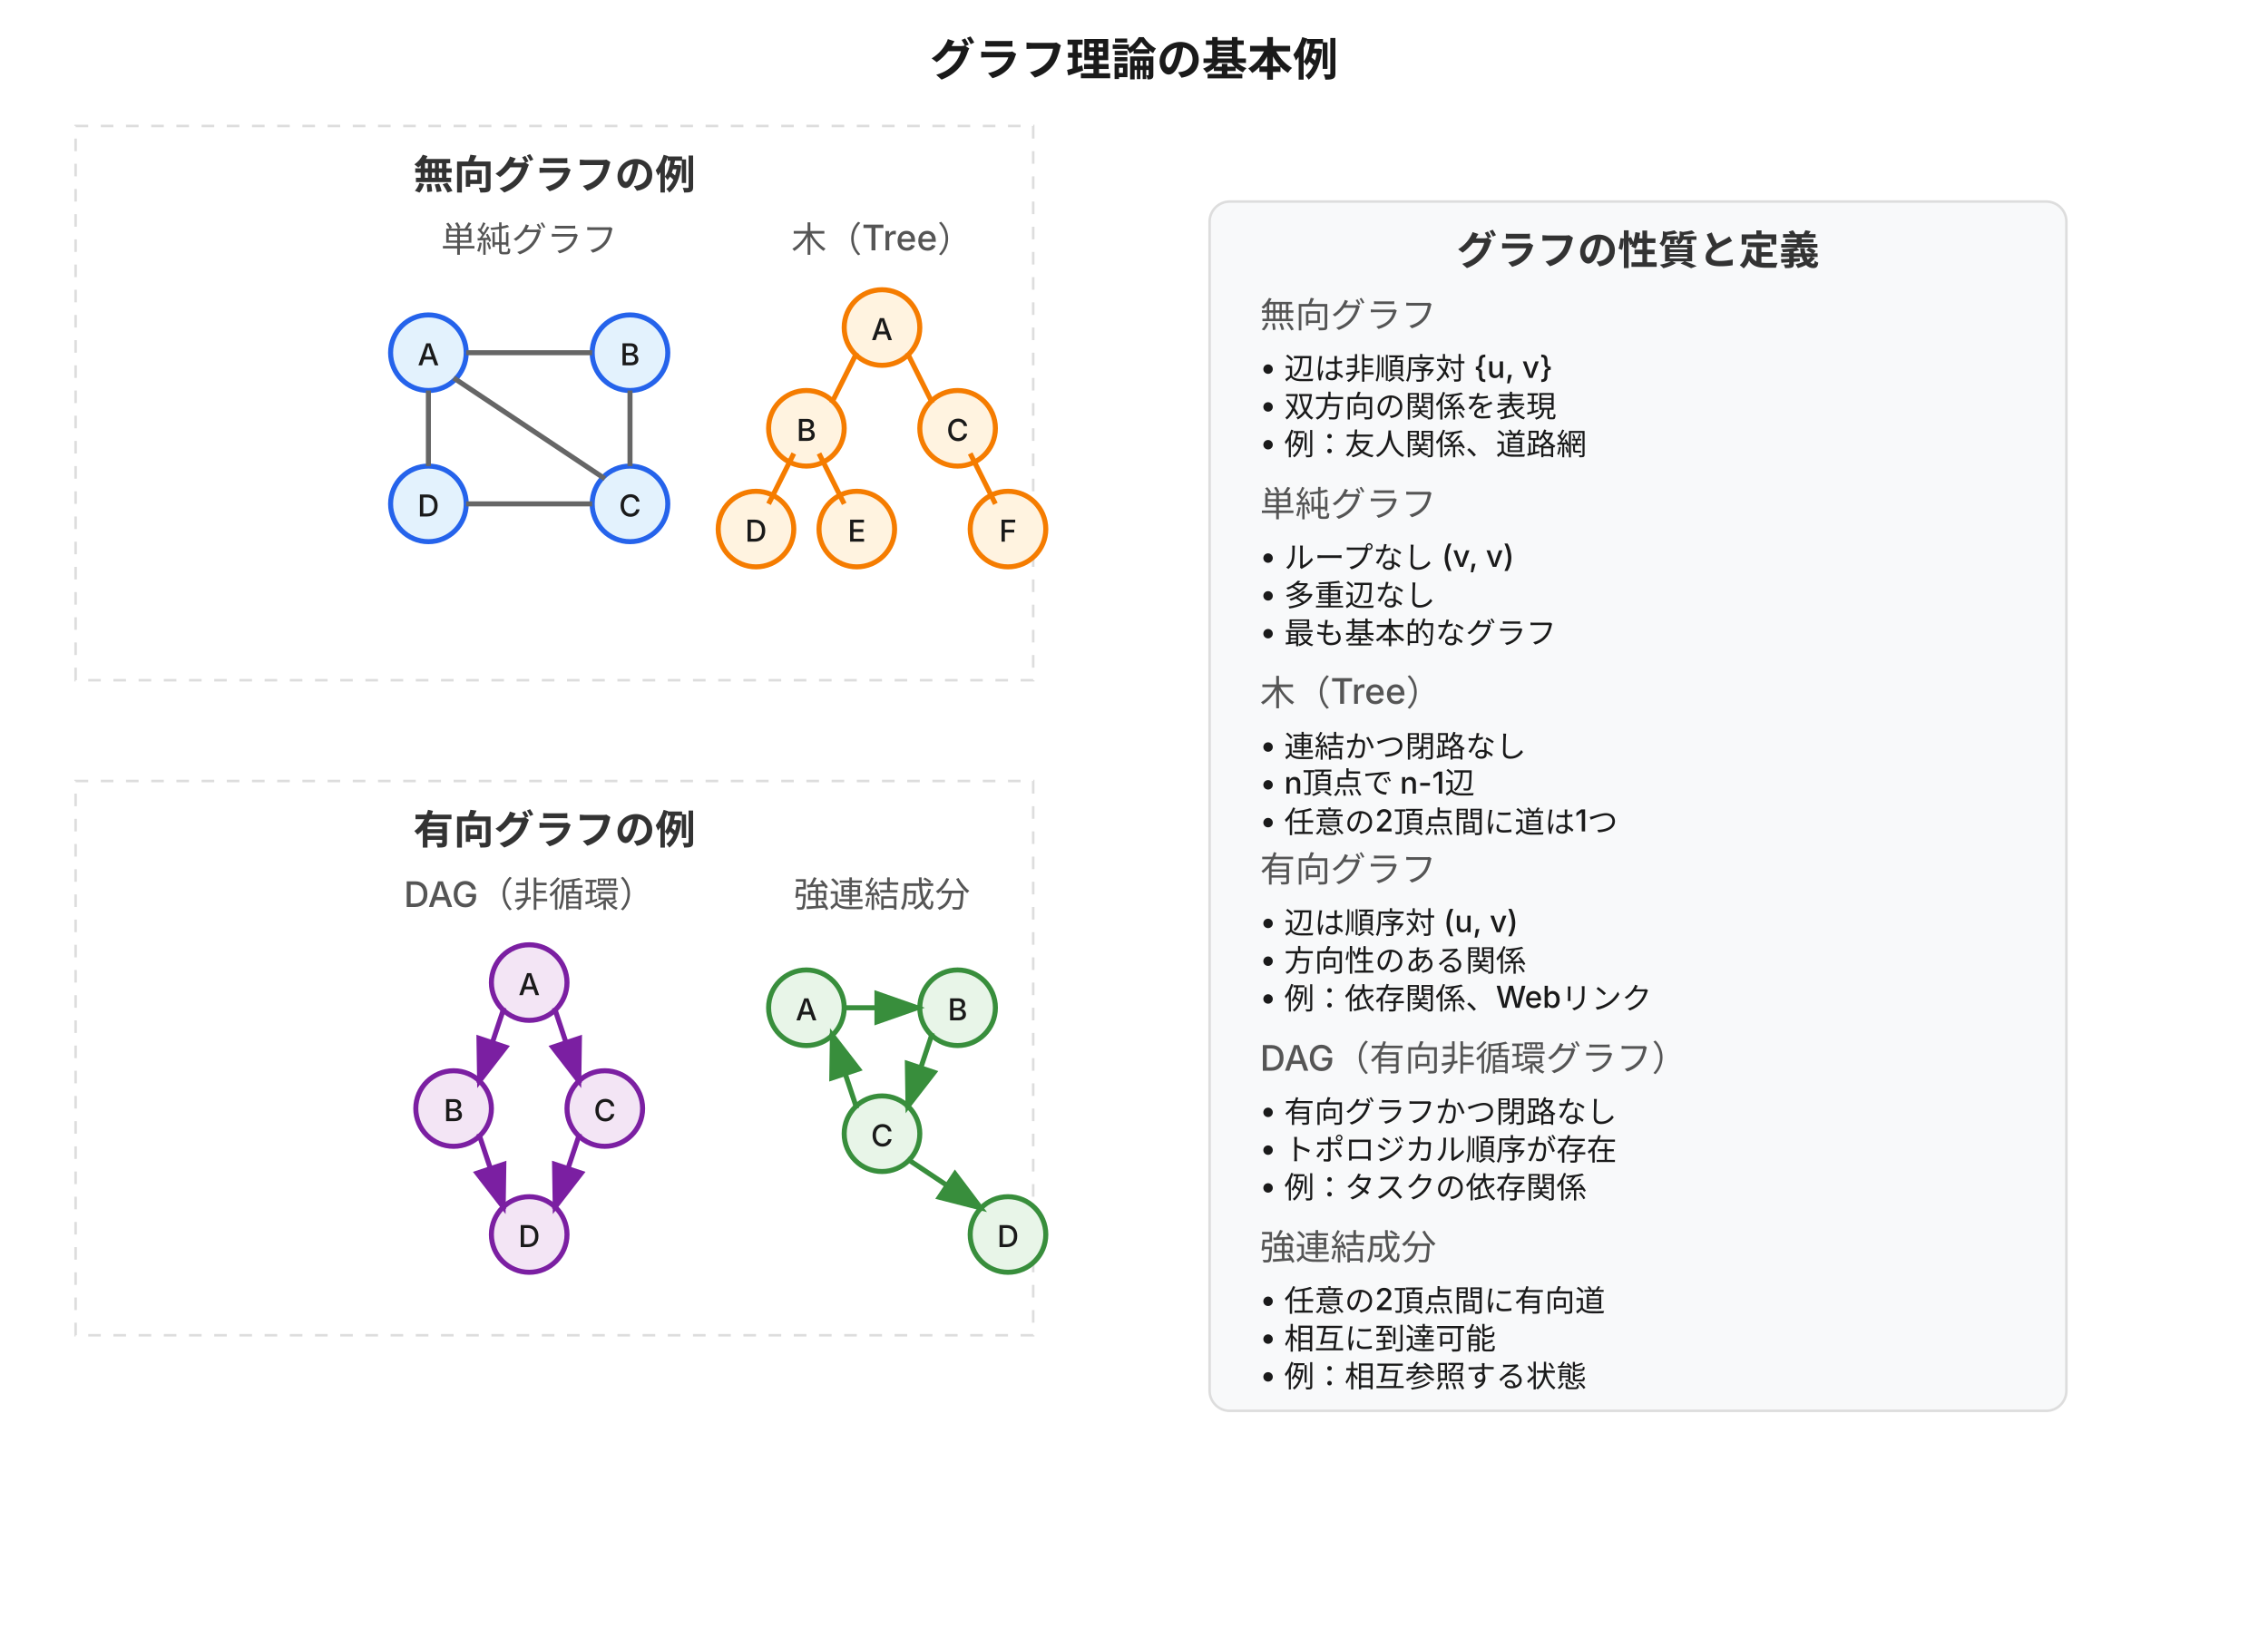
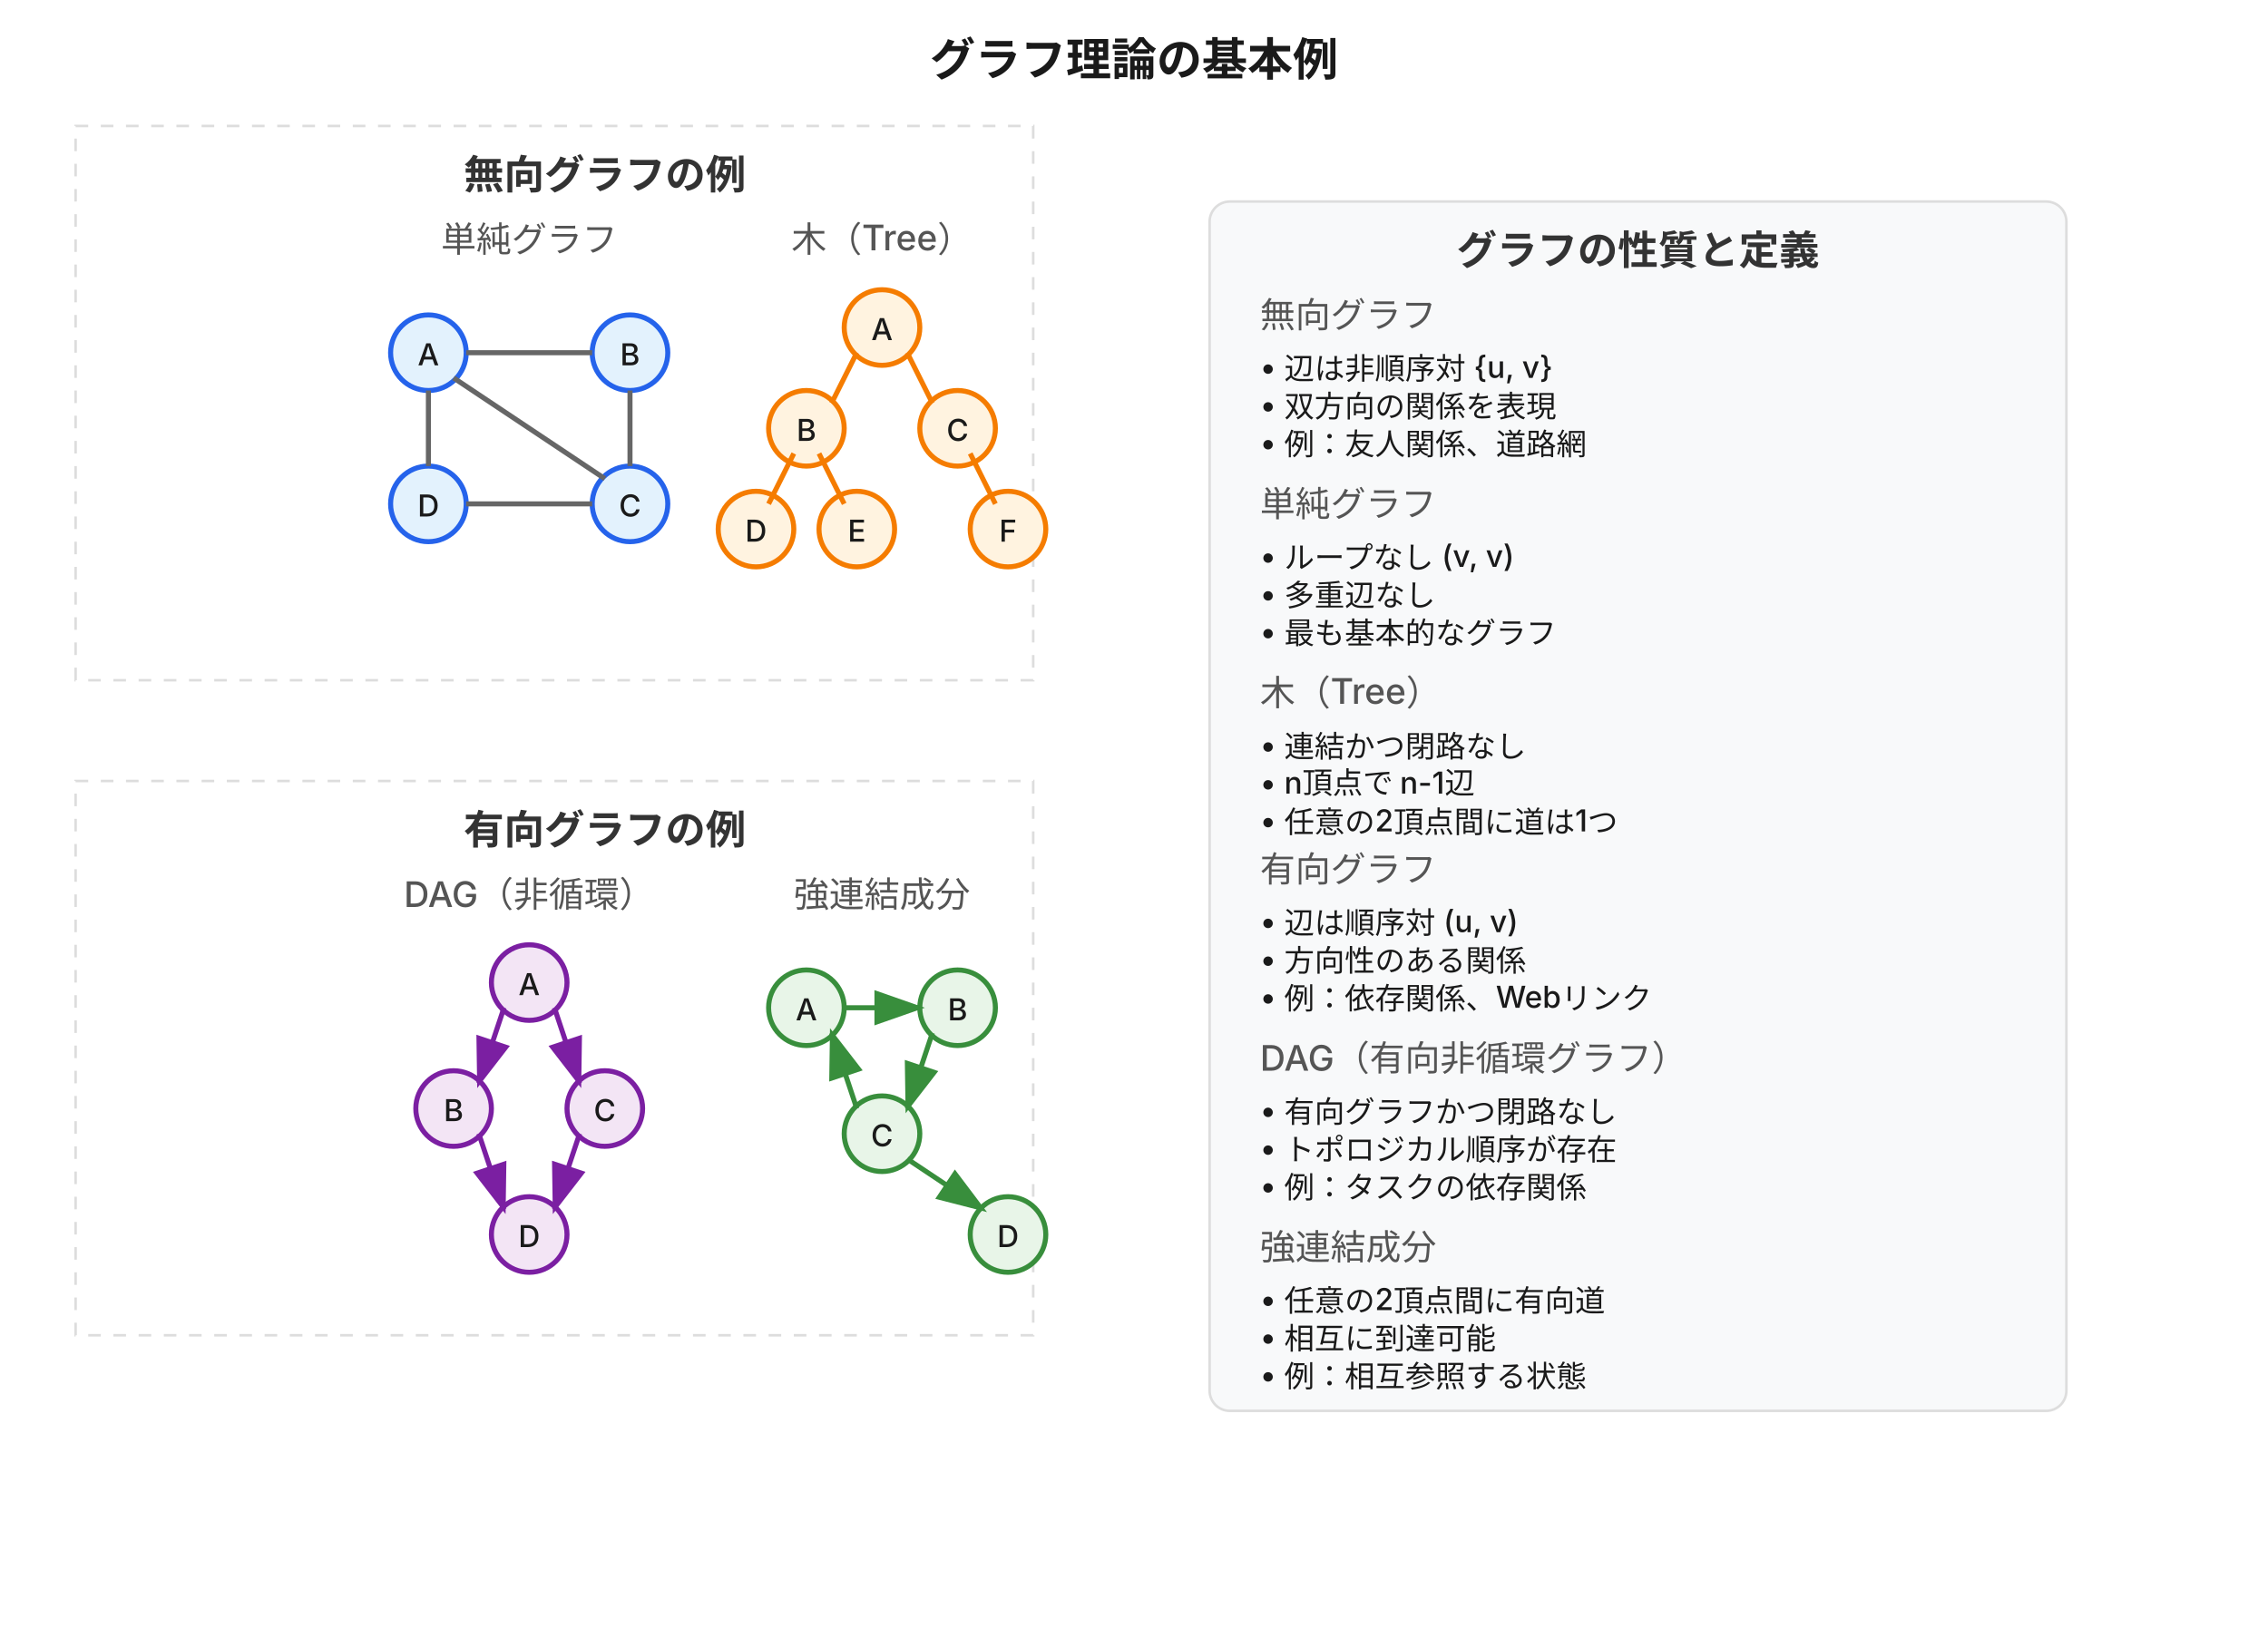
<svg xmlns="http://www.w3.org/2000/svg" width="900" height="650" viewBox="0 0 900 650">
  <defs>
    <style>
      .title { font-family: 'Inter', 'Helvetica Neue', sans-serif; font-size: 18px; font-weight: 600; fill: #1a1a1a; }
      .section-title { font-family: 'Inter', 'Helvetica Neue', sans-serif; font-size: 16px; font-weight: 600; fill: #333; }
      .subtitle { font-family: 'Inter', 'Helvetica Neue', sans-serif; font-size: 14px; font-weight: 500; fill: #555; }
      .label { font-family: 'Inter', 'Helvetica Neue', sans-serif; font-size: 12px; font-weight: 500; fill: #1a1a1a; }
      .vertex { fill: #e3f2fd; stroke: #2563eb; stroke-width: 2; }
      .vertex-tree { fill: #fff3e0; stroke: #f57c00; stroke-width: 2; }
      .vertex-dag { fill: #f3e5f5; stroke: #7b1fa2; stroke-width: 2; }
      .vertex-scc { fill: #e8f5e8; stroke: #388e3c; stroke-width: 2; }
      .edge { fill: none; stroke: #666; stroke-width: 2; }
      .edge-tree { fill: none; stroke: #f57c00; stroke-width: 2; }
      .edge-dag { fill: none; stroke: #7b1fa2; stroke-width: 2; marker-end: url(#arrowhead-dag); }
      .edge-scc { fill: none; stroke: #388e3c; stroke-width: 2; marker-end: url(#arrowhead-scc); }
      .section-box { fill: none; stroke: #ddd; stroke-width: 1; stroke-dasharray: 5,5; }
    </style>
    <marker id="arrowhead-dag" markerWidth="10" markerHeight="7" refX="9" refY="3.5" orient="auto">
      <polygon points="0 0, 10 3.5, 0 7" fill="#7b1fa2" />
    </marker>
    <marker id="arrowhead-scc" markerWidth="10" markerHeight="7" refX="9" refY="3.5" orient="auto">
      <polygon points="0 0, 10 3.5, 0 7" fill="#388e3c" />
    </marker>
  </defs>
  <text x="450" y="30" text-anchor="middle" class="title">グラフ理論の基本例</text>
  <g transform="translate(50, 60)">
    <rect x="-20" y="-10" width="380" height="220" class="section-box" />
-     <text x="170" y="15" text-anchor="middle" class="section-title">無向グラフの例</text>
+     <text x="190" y="15" text-anchor="middle" class="section-title">無向グラフの例</text>
    <g transform="translate(90, 50)">
      <text x="70" y="-10" text-anchor="middle" class="subtitle">単純グラフ</text>
      <circle cx="30" cy="30" r="15" class="vertex" />
      <text x="30" y="35" text-anchor="middle" class="label">A</text>
      <circle cx="110" cy="30" r="15" class="vertex" />
      <text x="110" y="35" text-anchor="middle" class="label">B</text>
      <circle cx="110" cy="90" r="15" class="vertex" />
      <text x="110" y="95" text-anchor="middle" class="label">C</text>
      <circle cx="30" cy="90" r="15" class="vertex" />
      <text x="30" y="95" text-anchor="middle" class="label">D</text>
      <path d="M 45 30 L 95 30" class="edge" />
      <path d="M 110 45 L 110 75" class="edge" />
      <path d="M 95 90 L 45 90" class="edge" />
      <path d="M 30 75 L 30 45" class="edge" />
      <path d="M 40 40 L 100 80" class="edge" />
    </g>
    <g transform="translate(230, 50)">
      <text x="70" y="-10" text-anchor="middle" class="subtitle">木（Tree）</text>
      <circle cx="70" cy="20" r="15" class="vertex-tree" />
      <text x="70" y="25" text-anchor="middle" class="label">A</text>
      <circle cx="40" cy="60" r="15" class="vertex-tree" />
      <text x="40" y="65" text-anchor="middle" class="label">B</text>
      <circle cx="100" cy="60" r="15" class="vertex-tree" />
      <text x="100" y="65" text-anchor="middle" class="label">C</text>
      <circle cx="20" cy="100" r="15" class="vertex-tree" />
      <text x="20" y="105" text-anchor="middle" class="label">D</text>
      <circle cx="60" cy="100" r="15" class="vertex-tree" />
      <text x="60" y="105" text-anchor="middle" class="label">E</text>
      <circle cx="120" cy="100" r="15" class="vertex-tree" />
      <text x="120" y="105" text-anchor="middle" class="label">F</text>
      <path d="M 60 30 L 50 50" class="edge-tree" />
      <path d="M 80 30 L 90 50" class="edge-tree" />
      <path d="M 35 70 L 25 90" class="edge-tree" />
      <path d="M 45 70 L 55 90" class="edge-tree" />
      <path d="M 105 70 L 115 90" class="edge-tree" />
    </g>
  </g>
  <g transform="translate(50, 320)">
    <rect x="-20" y="-10" width="380" height="220" class="section-box" />
-     <text x="170" y="15" text-anchor="middle" class="section-title">有向グラフの例</text>
+     <text x="190" y="15" text-anchor="middle" class="section-title">有向グラフの例</text>
    <g transform="translate(90, 50)">
      <text x="70" y="-10" text-anchor="middle" class="subtitle">DAG（非循環）</text>
      <circle cx="70" cy="20" r="15" class="vertex-dag" />
      <text x="70" y="25" text-anchor="middle" class="label">A</text>
      <circle cx="40" cy="70" r="15" class="vertex-dag" />
      <text x="40" y="75" text-anchor="middle" class="label">B</text>
      <circle cx="100" cy="70" r="15" class="vertex-dag" />
      <text x="100" y="75" text-anchor="middle" class="label">C</text>
      <circle cx="70" cy="120" r="15" class="vertex-dag" />
      <text x="70" y="125" text-anchor="middle" class="label">D</text>
      <path d="M 60 30 L 50 60" class="edge-dag" />
      <path d="M 80 30 L 90 60" class="edge-dag" />
      <path d="M 50 80 L 60 110" class="edge-dag" />
      <path d="M 90 80 L 80 110" class="edge-dag" />
    </g>
    <g transform="translate(230, 50)">
      <text x="70" y="-10" text-anchor="middle" class="subtitle">強連結成分</text>
      <circle cx="40" cy="30" r="15" class="vertex-scc" />
      <text x="40" y="35" text-anchor="middle" class="label">A</text>
      <circle cx="100" cy="30" r="15" class="vertex-scc" />
      <text x="100" y="35" text-anchor="middle" class="label">B</text>
      <circle cx="70" cy="80" r="15" class="vertex-scc" />
      <text x="70" y="85" text-anchor="middle" class="label">C</text>
      <circle cx="120" cy="120" r="15" class="vertex-scc" />
      <text x="120" y="125" text-anchor="middle" class="label">D</text>
      <path d="M 55 30 L 85 30" class="edge-scc" />
      <path d="M 90 40 L 80 70" class="edge-scc" />
      <path d="M 60 70 L 50 40" class="edge-scc" />
      <path d="M 80 90 L 110 110" class="edge-scc" />
    </g>
  </g>
  <g transform="translate(480, 80)">
    <rect x="0" y="0" width="340" height="480" fill="#f8f9fa" stroke="#ddd" stroke-width="1" rx="8" />
    <text x="170" y="25" text-anchor="middle" class="section-title">グラフの性質と定義</text>
    <g transform="translate(20, 50)">
      <text x="0" y="0" class="subtitle">無向グラフ</text>
      <text x="0" y="20" class="label">• 辺は非順序対 {u, v}</text>
      <text x="0" y="35" class="label">• 双方向の関係を表現</text>
      <text x="0" y="50" class="label">• 例：友人関係、道路網</text>
      <text x="0" y="75" class="subtitle">単純グラフ</text>
      <text x="0" y="95" class="label">• ループなし (v, v)</text>
      <text x="0" y="110" class="label">• 多重辺なし</text>
      <text x="0" y="125" class="label">• 最も基本的なグラフ</text>
      <text x="0" y="150" class="subtitle">木（Tree）</text>
      <text x="0" y="170" class="label">• 連結かつ閉路なし</text>
      <text x="0" y="185" class="label">• n頂点で n-1辺</text>
      <text x="0" y="200" class="label">• 任意の2頂点間に道は1つ</text>
    </g>
    <g transform="translate(20, 270)">
      <text x="0" y="0" class="subtitle">有向グラフ</text>
      <text x="0" y="20" class="label">• 辺は順序対 (u, v)</text>
      <text x="0" y="35" class="label">• 方向性のある関係</text>
      <text x="0" y="50" class="label">• 例：依存関係、Webリンク</text>
      <text x="0" y="75" class="subtitle">DAG（有向非循環グラフ）</text>
      <text x="0" y="95" class="label">• 有向グラフかつ閉路なし</text>
      <text x="0" y="110" class="label">• トポロジカル順序が存在</text>
      <text x="0" y="125" class="label">• 例：タスクの依存関係</text>
      <text x="0" y="150" class="subtitle">強連結成分</text>
      <text x="0" y="170" class="label">• 任意の2頂点間に有向道</text>
      <text x="0" y="185" class="label">• 相互に到達可能</text>
      <text x="0" y="200" class="label">• 例：相互参照する状態</text>
    </g>
  </g>
</svg>
